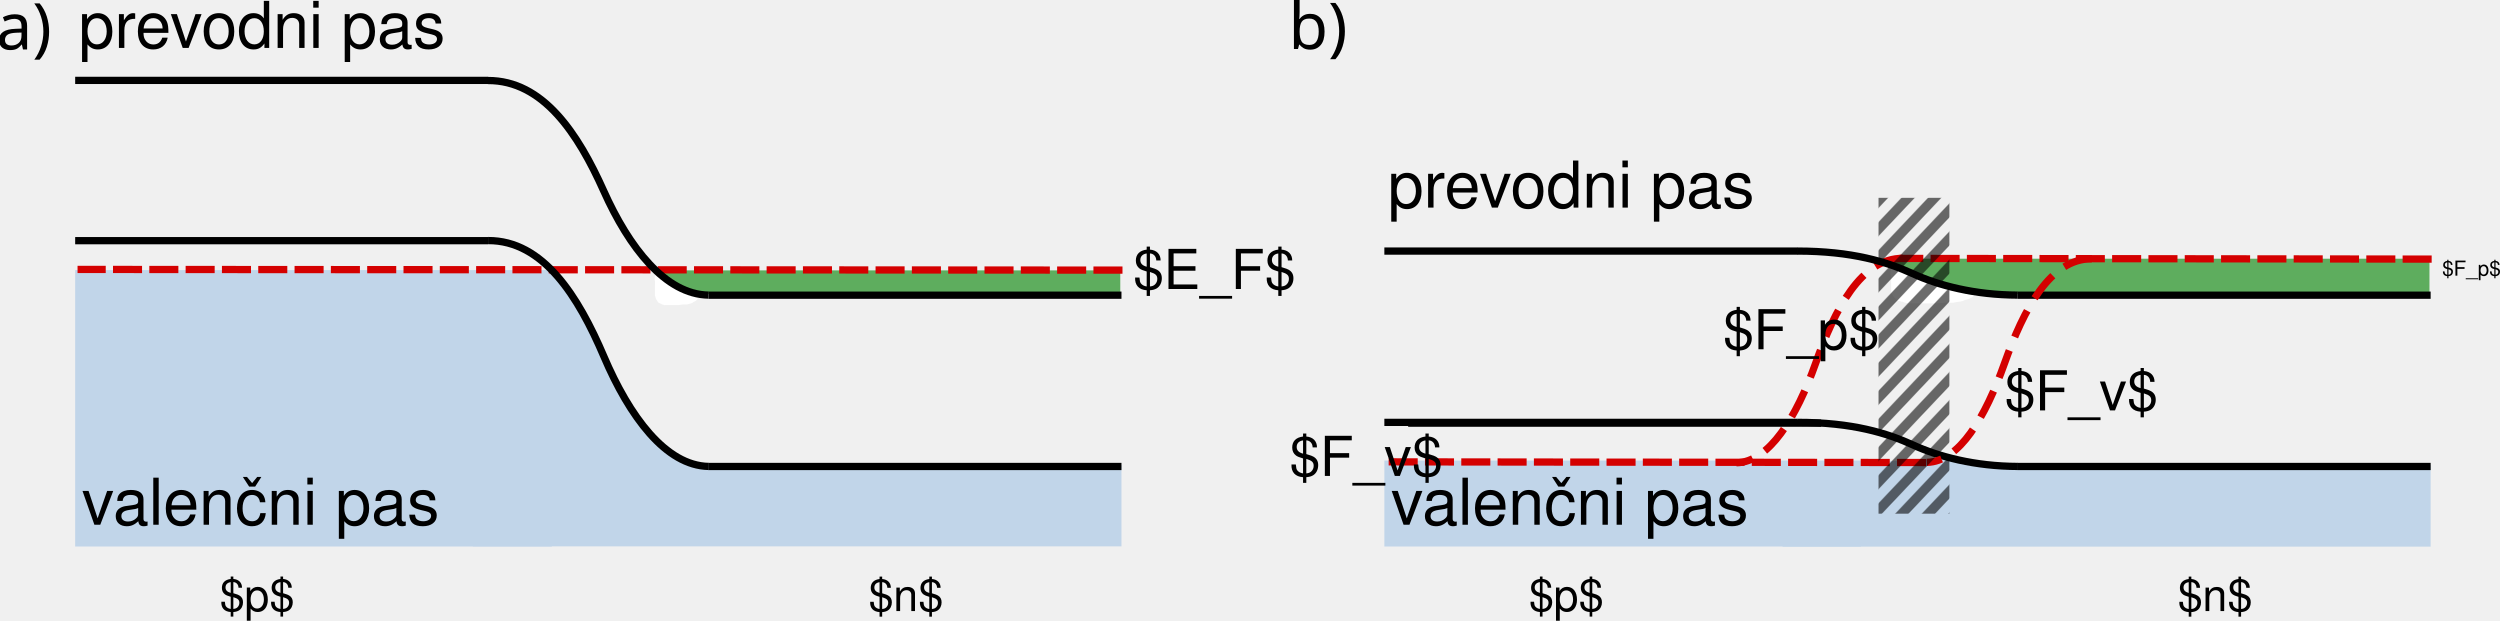
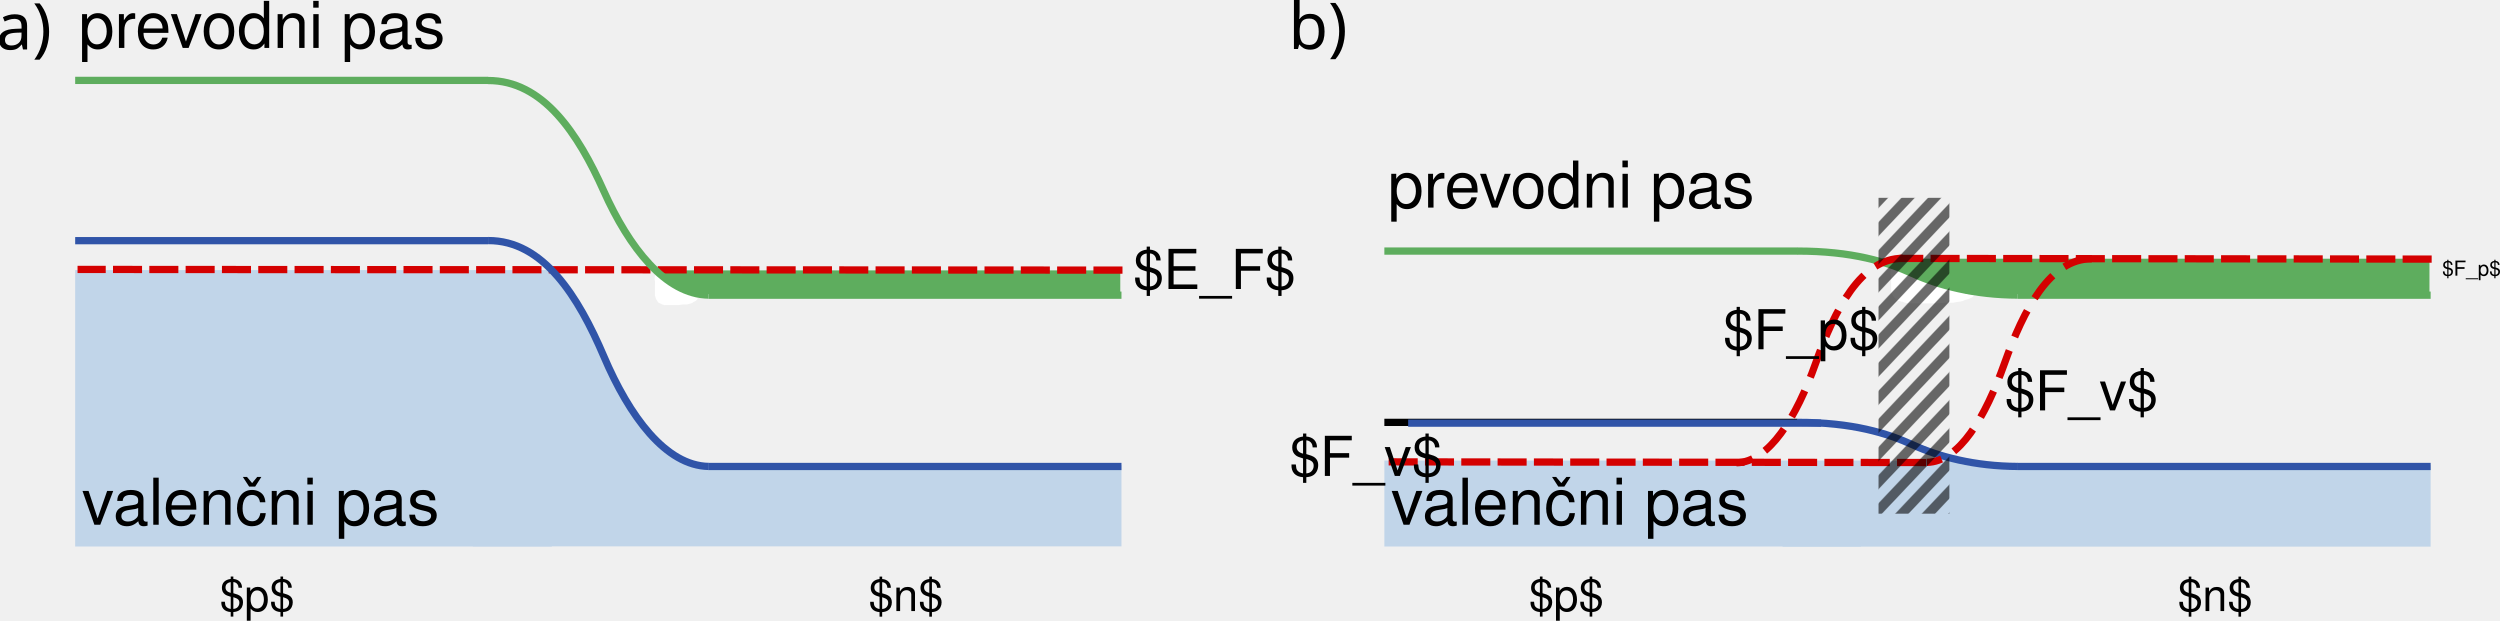
<svg xmlns="http://www.w3.org/2000/svg" xmlns:xlink="http://www.w3.org/1999/xlink" width="256.284mm" height="63.635mm" viewBox="0 0 908.092 225.478" id="svg6687" version="1.1">
  <defs id="defs6689">
    <pattern xlink:href="#Strips1_1" id="pattern6344" patternTransform="matrix(-2.549397,-2.411044,-7.897261,8.350429,568.1848,408.0668)" />
    <pattern id="Strips1_1" patternTransform="translate(0,0) scale(10,10)" height="1" width="2" patternUnits="userSpaceOnUse">
      <rect id="rect5615" height="2" width="1" y="-0.5" x="0" style="fill:black;stroke:none" />
    </pattern>
  </defs>
  <g id="layer1" transform="translate(106.4414,-354.9897)">
-     <g id="g312">
-       <g id="g279">
-         <path style="fill:none;fill-rule:evenodd;stroke:#000000;stroke-width:2.638;stroke-linecap:butt;stroke-linejoin:miter;stroke-miterlimit:4;stroke-dasharray:none;stroke-opacity:1" d="m 685.97,89.142 h -150" id="path3450-5-59-1-3-1-1" transform="translate(-615.1048,353.269)" />
-         <rect style="opacity:1;fill:#c1d5e9;fill-opacity:1;fill-rule:nonzero;stroke:none;stroke-width:2;stroke-linecap:butt;stroke-linejoin:bevel;stroke-miterlimit:4;stroke-dasharray:none;stroke-dashoffset:0;stroke-opacity:1" id="rect5024-8-9-7-7-8" width="173.118" height="100.407" x="-79.135" y="453.096" />
-         <path style="fill:none;fill-rule:evenodd;stroke:#000000;stroke-width:2.638;stroke-linecap:butt;stroke-linejoin:miter;stroke-miterlimit:4;stroke-dasharray:none;stroke-opacity:1" d="m 685.97,30.921 h -150" id="path3450-5-59-1-4-4-6-7" transform="translate(-615.1048,353.269)" />
-         <rect style="opacity:1;fill:#c1d5e9;fill-opacity:1;fill-rule:nonzero;stroke:none;stroke-width:2;stroke-linecap:butt;stroke-linejoin:bevel;stroke-miterlimit:4;stroke-dasharray:none;stroke-dashoffset:0;stroke-opacity:1" id="rect5024-8-9-7-2" width="235.622" height="29.516" x="65.296" y="523.928" />
-         <rect style="opacity:1;fill:#5ead5e;fill-opacity:1;fill-rule:nonzero;stroke:none;stroke-width:2;stroke-linecap:butt;stroke-linejoin:bevel;stroke-miterlimit:4;stroke-dasharray:none;stroke-dashoffset:0;stroke-opacity:1" id="rect5024-8-4-3-9-7-5-2-7" width="166.984" height="8.609" x="133.501" y="453.201" />
-         <path style="fill:none;fill-rule:evenodd;stroke:#000000;stroke-width:2.638;stroke-linecap:butt;stroke-linejoin:miter;stroke-miterlimit:4;stroke-dasharray:none;stroke-opacity:1" d="m 916.022,108.943 h -150" id="path3450-5-59-1-4-4-3" transform="translate(-615.1048,353.269)" />
-         <path style="fill:#ff0000;fill-rule:evenodd;stroke:#d40000;stroke-width:2.638;stroke-linecap:butt;stroke-linejoin:miter;stroke-miterlimit:4;stroke-dasharray:10.552, 2.638;stroke-dashoffset:0;stroke-opacity:1" d="m 916.391,99.837 -379.56,-0.25" id="path3450-5-59-1-3-4-4-6-5-1" transform="translate(-615.1048,353.269)" />
-         <path style="fill:#ffffff;fill-rule:evenodd;stroke:none;stroke-width:1px;stroke-linecap:butt;stroke-linejoin:miter;stroke-opacity:1" d="m 131.895,453.822 c 0.221,0.11 0.669,0.348 0.856,0.535 0.056,0.056 0.056,0.153 0.107,0.214 0.194,0.233 0.406,0.453 0.642,0.642 0.1,0.08 0.223,0.13 0.321,0.214 0.153,0.131 0.285,0.285 0.428,0.428 0.071,0.071 0.128,0.162 0.214,0.214 0.097,0.058 0.231,0.039 0.321,0.107 0.202,0.151 0.344,0.371 0.535,0.535 0.061,0.052 0.148,0.063 0.214,0.107 0.11,0.073 0.373,0.317 0.428,0.428 0.016,0.032 -0.025,0.082 0,0.107 0.025,0.025 0.082,-0.025 0.107,0 0.025,0.025 -0.016,0.075 0,0.107 0.086,0.171 0.342,0.257 0.428,0.428 0.016,0.032 -0.025,0.082 0,0.107 0.051,0.051 0.15,-0.032 0.214,0 0.045,0.023 0.062,0.085 0.107,0.107 0.065,0.032 0.272,-0.05 0.321,0 0.025,0.025 -0.025,0.082 0,0.107 0.05,0.05 0.256,-0.032 0.321,0 0.045,0.023 0.062,0.085 0.107,0.107 0.064,0.032 0.15,-0.032 0.214,0 0.045,0.023 0.062,0.085 0.107,0.107 0.064,0.032 0.164,-0.051 0.214,0 0.025,0.025 -0.032,0.091 0,0.107 0.064,0.032 0.15,-0.032 0.214,0 0.032,0.016 -0.025,0.082 0,0.107 0.025,0.025 0.077,-0.02 0.107,0 0.084,0.056 0.128,0.162 0.214,0.214 0.097,0.058 0.217,0.063 0.321,0.107 0.147,0.063 0.29,0.135 0.428,0.214 0.573,0.328 0.812,0.57 1.498,0.856 0.505,0.126 0.297,0.041 0.642,0.214 0.143,0.071 0.295,0.126 0.428,0.214 0.126,0.084 0.186,0.253 0.321,0.321 0.032,0.016 0.082,-0.025 0.107,0 0.025,0.025 -0.025,0.082 0,0.107 0.025,0.025 0.075,-0.016 0.107,0 0.045,0.023 0.062,0.085 0.107,0.107 0.032,0.016 0.079,-0.021 0.107,0 0.121,0.091 0.203,0.227 0.321,0.321 0.062,0.05 0.146,0.066 0.214,0.107 0.11,0.066 0.201,0.168 0.321,0.214 0.348,0.134 0.737,0.155 1.07,0.321 0.249,0.125 0.408,0.384 0.642,0.535 2.058,1.323 0.164,0.029 1.177,0.535 0.045,0.023 0.065,0.079 0.107,0.107 0.066,0.044 0.138,0.082 0.214,0.107 0.141,0.047 0.214,-0.098 0.214,0.107 0,0.036 0.011,0.073 0,0.107 -0.025,0.076 -0.071,0.143 -0.107,0.214 -0.191,0.383 0.002,0.084 -0.428,0.428 -0.079,0.063 -0.133,0.154 -0.214,0.214 -0.191,0.144 -0.428,0.214 -0.642,0.321 -0.071,0.036 -0.143,0.071 -0.214,0.107 -0.143,0.107 -0.273,0.233 -0.428,0.321 -0.098,0.056 -0.216,0.065 -0.321,0.107 -0.721,0.288 0.714,-0.135 -0.856,0.214 -0.22,0.049 -0.418,0.189 -0.642,0.214 -0.496,0.055 -1.001,-0.043 -1.498,0 -0.538,0.047 -1.068,0.167 -1.605,0.214 -0.284,0.025 -0.571,0 -0.856,0 -0.749,0 -1.498,0 -2.248,0 -0.535,0 -1.07,0 -1.605,0 -0.098,0 -0.455,0.04 -0.535,0 -0.045,-0.023 -0.059,-0.091 -0.107,-0.107 -0.102,-0.034 -0.225,0.048 -0.321,0 -0.045,-0.023 -0.059,-0.091 -0.107,-0.107 -0.068,-0.023 -0.146,0.023 -0.214,0 -0.048,-0.016 -0.065,-0.079 -0.107,-0.107 -0.066,-0.044 -0.143,-0.071 -0.214,-0.107 -0.054,-0.236 -0.22,-0.057 -0.321,-0.107 -0.115,-0.058 -0.206,-0.157 -0.321,-0.214 -0.032,-0.016 -0.075,0.016 -0.107,0 -0.045,-0.023 -0.062,-0.085 -0.107,-0.107 -0.032,-0.016 -0.075,0.016 -0.107,0 -0.445,-0.223 0.114,0.007 -0.107,-0.214 -0.025,-0.025 -0.082,0.025 -0.107,0 -0.025,-0.025 0.016,-0.075 0,-0.107 -0.045,-0.09 -0.158,-0.13 -0.214,-0.214 -0.088,-0.133 -0.126,-0.295 -0.214,-0.428 -0.028,-0.042 -0.071,-0.071 -0.107,-0.107 -0.036,-0.107 -0.057,-0.22 -0.107,-0.321 -0.023,-0.045 -0.085,-0.062 -0.107,-0.107 -0.016,-0.032 0.009,-0.072 0,-0.107 -0.027,-0.109 -0.057,-0.22 -0.107,-0.321 -0.023,-0.045 -0.091,-0.059 -0.107,-0.107 -0.034,-0.102 0.048,-0.225 0,-0.321 -0.023,-0.045 -0.095,-0.058 -0.107,-0.107 -0.035,-0.138 0,-0.285 0,-0.428 0,-0.428 0,-0.856 0,-1.284 0,-0.785 0,-1.57 0,-2.355 0,-0.244 0.04,-1.27 0,-1.391 -0.025,-0.076 -0.082,-0.138 -0.107,-0.214 -0.031,-0.094 -0.018,-1.214 0,-1.284 0.019,-0.077 0.082,-0.138 0.107,-0.214 0.011,-0.034 -0.016,-0.075 0,-0.107 0.023,-0.045 0.091,-0.059 0.107,-0.107 0.007,-0.022 -0.036,-0.392 0,-0.428 0.143,-0.143 0.107,0.178 0.107,-0.107" id="path4526" />
-         <path style="fill:none;fill-opacity:1;fill-rule:evenodd;stroke:#000000;stroke-width:2.64;stroke-linecap:butt;stroke-linejoin:miter;stroke-miterlimit:4;stroke-dasharray:none;stroke-opacity:1" d="m 70.757,384.236 c 20.1,-0.078 32.802,19.374 42.06,40.04 9.257,20.666 22.439,37.654 38.108,37.91" id="path4813" />
-         <path style="fill:#c1d5e9;fill-opacity:1;fill-rule:evenodd;stroke:none;stroke-width:1px;stroke-linecap:butt;stroke-linejoin:miter;stroke-opacity:1" d="m 93.9,453.822 c 5.243,3.932 6.481,10.446 10.585,15.003 6.977,9.135 9.164,20.912 15.937,30.22 4.378,6.824 8.331,14.575 16.067,18.151 4.597,5.391 12.156,5.111 17.131,9.182 -0.94,6.845 -12.967,2.812 -18.538,4.149 -9.547,1.087 -19.148,3.002 -28.749,1.324 -6.349,-0.499 -14.321,1.542 -18.637,-4.576 -4.105,-7.565 -0.34,-16.766 0.04,-24.863 1.573,-12.088 0.141,-24.291 1.219,-36.399 2.88,-3.522 2.091,-8.682 4.945,-12.191 z" id="path4528" />
-         <path style="fill:none;fill-opacity:1;fill-rule:evenodd;stroke:#000000;stroke-width:2.64;stroke-linecap:butt;stroke-linejoin:miter;stroke-miterlimit:4;stroke-dasharray:none;stroke-opacity:1" d="m 70.841,442.373 c 20.1,-0.082 32.802,20.36 42.06,42.077 9.257,21.718 22.439,39.701 38.108,39.97" id="path4813-4" />
-         <path style="fill:none;fill-rule:evenodd;stroke:#000000;stroke-width:2.638;stroke-linecap:butt;stroke-linejoin:miter;stroke-miterlimit:4;stroke-dasharray:none;stroke-opacity:1" d="m 916.022,171.164 h -150" id="path3450-5-59-1-3-0" transform="translate(-615.1048,353.269)" />
-       </g>
-       <g id="g265">
-         <rect style="opacity:1;fill:#c1d5e9;fill-opacity:1;fill-rule:nonzero;stroke:none;stroke-width:2;stroke-linecap:butt;stroke-linejoin:bevel;stroke-miterlimit:4;stroke-dasharray:none;stroke-dashoffset:0;stroke-opacity:1" id="rect5024-8-9-7-7-8-5" width="173.118" height="31.22" x="396.407" y="522.284" />
-         <path style="fill:none;fill-rule:evenodd;stroke:#000000;stroke-width:2.638;stroke-linecap:butt;stroke-linejoin:miter;stroke-miterlimit:4;stroke-dasharray:none;stroke-opacity:1" d="m 1161.512,92.921 h -150" id="path3450-5-59-1-4-4-6-7-4" transform="translate(-615.1048,353.269)" />
-         <rect style="opacity:1;fill:#c1d5e9;fill-opacity:1;fill-rule:nonzero;stroke:none;stroke-width:2;stroke-linecap:butt;stroke-linejoin:bevel;stroke-miterlimit:4;stroke-dasharray:none;stroke-dashoffset:0;stroke-opacity:1" id="rect5024-8-9-7-2-9" width="235.407" height="29.614" x="541.053" y="523.928" />
-         <rect style="opacity:1;fill:#5ead5e;fill-opacity:1;fill-rule:nonzero;stroke:none;stroke-width:2;stroke-linecap:butt;stroke-linejoin:bevel;stroke-miterlimit:4;stroke-dasharray:none;stroke-dashoffset:0;stroke-opacity:1" id="rect5024-8-4-3-9-7-5-2-7-2" width="195.137" height="12.847" x="580.891" y="448.963" />
-         <path style="fill:#ffffff;fill-rule:evenodd;stroke:none;stroke-width:1px;stroke-linecap:butt;stroke-linejoin:miter;stroke-opacity:1" d="m 581.312,451.4 c 0.426,0.127 1.29,0.4 1.651,0.616 0.108,0.065 0.108,0.176 0.207,0.246 0.374,0.268 0.782,0.522 1.238,0.739 0.194,0.093 0.431,0.15 0.619,0.246 0.295,0.151 0.55,0.329 0.826,0.493 0.137,0.082 0.246,0.187 0.413,0.246 0.187,0.067 0.445,0.045 0.619,0.123 0.389,0.174 0.663,0.427 1.032,0.616 0.118,0.06 0.285,0.072 0.413,0.123 0.212,0.085 0.719,0.365 0.826,0.493 0.031,0.037 -0.048,0.094 0,0.123 0.048,0.029 0.158,-0.029 0.207,0 0.048,0.029 -0.03,0.086 0,0.123 0.166,0.197 0.66,0.296 0.826,0.493 0.031,0.037 -0.048,0.094 0,0.123 0.098,0.058 0.29,-0.037 0.413,0 0.087,0.026 0.12,0.097 0.206,0.123 0.125,0.037 0.524,-0.057 0.619,0 0.048,0.029 -0.048,0.094 0,0.123 0.095,0.057 0.495,-0.037 0.619,0 0.087,0.026 0.12,0.097 0.206,0.123 0.123,0.037 0.29,-0.037 0.413,0 0.087,0.026 0.12,0.097 0.206,0.123 0.123,0.037 0.316,-0.058 0.413,0 0.048,0.029 -0.062,0.105 0,0.123 0.123,0.037 0.29,-0.037 0.413,0 0.062,0.018 -0.048,0.094 0,0.123 0.048,0.029 0.148,-0.023 0.207,0 0.162,0.065 0.246,0.187 0.413,0.246 0.187,0.067 0.419,0.072 0.619,0.123 0.283,0.072 0.558,0.155 0.826,0.246 1.106,0.377 1.565,0.656 2.89,0.986 0.975,0.145 0.572,0.048 1.238,0.246 0.275,0.082 0.57,0.145 0.826,0.246 0.243,0.097 0.358,0.292 0.619,0.37 0.062,0.018 0.158,-0.029 0.207,0 0.048,0.029 -0.048,0.094 0,0.123 0.048,0.029 0.145,-0.018 0.206,0 0.087,0.026 0.12,0.097 0.206,0.123 0.062,0.018 0.15,-0.025 0.206,0 0.234,0.105 0.391,0.261 0.619,0.37 0.119,0.057 0.281,0.076 0.413,0.123 0.213,0.076 0.388,0.193 0.619,0.246 0.67,0.154 1.421,0.178 2.064,0.37 0.481,0.143 0.786,0.443 1.238,0.616 3.97,1.524 0.317,0.033 2.271,0.616 0.087,0.026 0.125,0.091 0.206,0.123 0.127,0.051 0.267,0.094 0.413,0.123 0.273,0.054 0.413,-0.113 0.413,0.123 0,0.041 0.022,0.084 0,0.123 -0.048,0.087 -0.137,0.164 -0.206,0.246 -0.369,0.44 0,0.096 -0.826,0.493 -0.152,0.072 -0.257,0.177 -0.413,0.246 -0.369,0.165 -0.826,0.246 -1.238,0.37 -0.137,0.041 -0.275,0.082 -0.413,0.123 -0.275,0.123 -0.527,0.268 -0.826,0.37 -0.189,0.065 -0.417,0.075 -0.619,0.123 -1.389,0.332 1.378,-0.155 -1.651,0.246 -0.425,0.056 -0.806,0.218 -1.238,0.246 -0.957,0.064 -1.93,-0.05 -2.889,0 -1.037,0.054 -2.059,0.193 -3.096,0.246 -0.548,0.028 -1.101,0 -1.651,0 -1.445,0 -2.889,0 -4.334,0 -1.032,0 -2.064,0 -3.096,0 -0.189,0 -0.878,0.046 -1.032,0 -0.087,-0.026 -0.114,-0.105 -0.206,-0.123 -0.196,-0.039 -0.434,0.055 -0.619,0 -0.087,-0.026 -0.114,-0.105 -0.206,-0.123 -0.131,-0.026 -0.282,0.026 -0.413,0 -0.092,-0.018 -0.125,-0.091 -0.207,-0.123 -0.127,-0.051 -0.275,-0.082 -0.413,-0.123 -0.104,-0.271 -0.425,-0.065 -0.619,-0.123 -0.222,-0.066 -0.397,-0.18 -0.619,-0.246 -0.062,-0.018 -0.145,0.018 -0.206,0 -0.087,-0.026 -0.12,-0.097 -0.206,-0.123 -0.062,-0.018 -0.145,0.018 -0.207,0 -0.859,-0.256 0.221,0.008 -0.206,-0.246 -0.048,-0.029 -0.158,0.029 -0.206,0 -0.048,-0.029 0.031,-0.086 0,-0.123 -0.087,-0.104 -0.305,-0.15 -0.413,-0.246 -0.172,-0.153 -0.242,-0.34 -0.413,-0.493 -0.054,-0.048 -0.137,-0.082 -0.207,-0.123 -0.07,-0.123 -0.11,-0.253 -0.206,-0.37 -0.045,-0.052 -0.162,-0.071 -0.206,-0.123 -0.031,-0.037 0.02,-0.083 0,-0.123 -0.052,-0.126 -0.11,-0.253 -0.206,-0.37 -0.044,-0.052 -0.175,-0.068 -0.206,-0.123 -0.065,-0.117 0.092,-0.259 0,-0.37 -0.045,-0.052 -0.183,-0.067 -0.206,-0.123 -0.067,-0.159 0,-0.329 0,-0.493 0,-0.493 0,-0.986 0,-1.479 0,-0.904 0,-1.807 0,-2.711 0,-0.28 0.077,-1.463 0,-1.602 -0.048,-0.087 -0.158,-0.159 -0.206,-0.246 -0.06,-0.108 -0.033,-1.398 0,-1.479 0.037,-0.089 0.158,-0.159 0.206,-0.246 0.021,-0.039 -0.03,-0.086 0,-0.123 0.045,-0.052 0.175,-0.068 0.206,-0.123 0.02,-0.025 -0.07,-0.452 0,-0.493 0.275,-0.164 0.206,0.205 0.206,-0.123" id="path4526-4" />
-         <path style="fill:none;fill-rule:evenodd;stroke:#000000;stroke-width:2.638;stroke-linecap:butt;stroke-linejoin:miter;stroke-miterlimit:4;stroke-dasharray:none;stroke-opacity:1" d="m 1391.565,108.943 h -150" id="path3450-5-59-1-4-4-3-5" transform="translate(-615.1048,353.269)" />
-         <path style="fill:#ff0000;fill-rule:evenodd;stroke:#d40000;stroke-width:2.638;stroke-linecap:butt;stroke-linejoin:miter;stroke-miterlimit:4;stroke-dasharray:10.552, 2.638;stroke-dashoffset:0;stroke-opacity:1" d="m 1391.934,95.837 -193.333,-0.25" id="path3450-5-59-1-3-4-4-6-5-1-7" transform="translate(-615.1048,353.269)" />
-         <path style="fill:#c1d5e9;fill-opacity:1;fill-rule:evenodd;stroke:none;stroke-width:1px;stroke-linecap:butt;stroke-linejoin:miter;stroke-opacity:1" d="m 603.885,521.635 c 6.214,2.476 4.441,5.041 11.441,5.693 4.405,1.375 10.493,2.582 13.725,4.262 -4.566,1.047 -9.999,0.258 -14.906,0.567 -11.778,0.111 -23.545,0.717 -35.328,0.285 -5.264,-0.22 -10.823,0.378 -15.837,-1.025 -3.651,-2.365 2.013,-5.74 1.421,-8.671 19.183,0.106 28.872,-1.12 39.484,-1.111 z" id="path4528-9" />
-         <path style="fill:none;fill-opacity:1;fill-rule:evenodd;stroke:#000000;stroke-width:2.64;stroke-linecap:butt;stroke-linejoin:miter;stroke-miterlimit:4;stroke-dasharray:none;stroke-opacity:1" d="m 546.383,508.402 c 20.1,-0.016 32.802,3.975 42.06,8.215 9.257,4.24 22.439,7.751 38.108,7.803" id="path4813-4-4" />
-         <path style="fill:none;fill-rule:evenodd;stroke:#000000;stroke-width:2.638;stroke-linecap:butt;stroke-linejoin:miter;stroke-miterlimit:4;stroke-dasharray:none;stroke-opacity:1" d="m 1161.512,155.142 h -150" id="path3450-5-59-1-3-1-1-1" transform="translate(-615.1048,353.269)" />
-         <path style="fill:none;fill-rule:evenodd;stroke:#000000;stroke-width:2.638;stroke-linecap:butt;stroke-linejoin:miter;stroke-miterlimit:4;stroke-dasharray:none;stroke-opacity:1" d="m 1391.565,171.164 h -150" id="path3450-5-59-1-3-0-5" transform="translate(-615.1048,353.269)" />
-         <path style="fill:#ff0000;fill-rule:evenodd;stroke:#d40000;stroke-width:2.638;stroke-linecap:butt;stroke-linejoin:miter;stroke-miterlimit:4;stroke-dasharray:10.552, 2.638;stroke-dashoffset:0;stroke-opacity:1" d="m 1208.286,169.732 -196.758,-0.25" id="path3450-5-59-1-3-4-4-6-5-1-7-3" transform="translate(-615.1048,353.269)" />
-         <path style="fill:none;fill-rule:evenodd;stroke:#000000;stroke-width:2.638;stroke-linecap:butt;stroke-linejoin:miter;stroke-miterlimit:4;stroke-dasharray:none;stroke-opacity:1" d="m 1170.158,155.424 h -150" id="path3450-5-59-1-3-0-5-2" transform="translate(-615.1048,353.269)" />
-         <path style="fill:none;fill-opacity:1;fill-rule:evenodd;stroke:#d40000;stroke-width:2.64;stroke-linecap:butt;stroke-linejoin:miter;stroke-miterlimit:4;stroke-dasharray:10.56, 5.28;stroke-dashoffset:0;stroke-opacity:1" d="m 584.783,448.819 c -15.162,-0.074 -24.745,18.459 -31.728,38.148 -6.983,19.69 -16.927,35.875 -28.747,36.119" id="path4813-9-0" />
-         <path style="fill:none;fill-opacity:1;fill-rule:evenodd;stroke:#d40000;stroke-width:2.64;stroke-linecap:butt;stroke-linejoin:miter;stroke-miterlimit:4;stroke-dasharray:10.56, 5.28;stroke-dashoffset:0;stroke-opacity:1" d="m 653.392,448.988 c -15.162,-0.074 -24.745,18.382 -31.728,37.99 -6.983,19.608 -16.392,35.726 -28.212,35.969" id="path4813-9-0-1" />
-         <path style="fill:none;fill-opacity:1;fill-rule:evenodd;stroke:#000000;stroke-width:2.64;stroke-linecap:butt;stroke-linejoin:miter;stroke-miterlimit:4;stroke-dasharray:none;stroke-opacity:1" d="m 546.3,446.187 c 20.1,-0.016 32.802,3.977 42.06,8.218 9.257,4.242 22.439,7.729 38.108,7.781" id="path4813-9" />
-         <rect style="opacity:0.575;fill:url(#pattern6344);fill-opacity:1;fill-rule:nonzero;stroke:none;stroke-width:2.638;stroke-linecap:butt;stroke-linejoin:miter;stroke-miterlimit:4;stroke-dasharray:none;stroke-dashoffset:0;stroke-opacity:1" id="rect4894" width="25.731" height="114.73" x="575.911" y="426.85" />
-       </g>
-     </g>
+     <path style="fill:none;fill-rule:evenodd;stroke:#3054a8;stroke-width:2.638;stroke-linecap:butt;stroke-linejoin:miter;stroke-miterlimit:4;stroke-dasharray:none;stroke-opacity:1" d="m 685.97,89.142 h -150" id="path3450-5-59-1-3-1-1" transform="translate(-615.1048,353.269)" />
+     <rect style="opacity:1;fill:#c1d5e9;fill-opacity:1;fill-rule:nonzero;stroke:none;stroke-width:2;stroke-linecap:butt;stroke-linejoin:bevel;stroke-miterlimit:4;stroke-dasharray:none;stroke-dashoffset:0;stroke-opacity:1" id="rect5024-8-9-7-7-8" width="173.118" height="100.407" x="-79.135" y="453.096" />
+     <path style="fill:none;fill-rule:evenodd;stroke:#5ead5e;stroke-width:2.638;stroke-linecap:butt;stroke-linejoin:miter;stroke-miterlimit:4;stroke-dasharray:none;stroke-opacity:1" d="m 685.97,30.921 h -150" id="path3450-5-59-1-4-4-6-7" transform="translate(-615.1048,353.269)" />
+     <rect style="opacity:1;fill:#c1d5e9;fill-opacity:1;fill-rule:nonzero;stroke:none;stroke-width:2;stroke-linecap:butt;stroke-linejoin:bevel;stroke-miterlimit:4;stroke-dasharray:none;stroke-dashoffset:0;stroke-opacity:1" id="rect5024-8-9-7-2" width="235.622" height="29.516" x="65.296" y="523.928" />
+     <rect style="opacity:1;fill:#5ead5e;fill-opacity:1;fill-rule:nonzero;stroke:none;stroke-width:2;stroke-linecap:butt;stroke-linejoin:bevel;stroke-miterlimit:4;stroke-dasharray:none;stroke-dashoffset:0;stroke-opacity:1" id="rect5024-8-4-3-9-7-5-2-7" width="166.984" height="8.609" x="133.501" y="453.201" />
+     <path style="fill:none;fill-rule:evenodd;stroke:#5ead5e;stroke-width:2.638;stroke-linecap:butt;stroke-linejoin:miter;stroke-miterlimit:4;stroke-dasharray:none;stroke-opacity:1" d="m 916.022,108.943 h -150" id="path3450-5-59-1-4-4-3" transform="translate(-615.1048,353.269)" />
+     <path style="fill:#ff0000;fill-rule:evenodd;stroke:#d40000;stroke-width:2.638;stroke-linecap:butt;stroke-linejoin:miter;stroke-miterlimit:4;stroke-dasharray:10.552, 2.638;stroke-dashoffset:0;stroke-opacity:1" d="m 916.391,99.837 -379.56,-0.25" id="path3450-5-59-1-3-4-4-6-5-1" transform="translate(-615.1048,353.269)" />
+     <path style="fill:#ffffff;fill-rule:evenodd;stroke:none;stroke-width:1px;stroke-linecap:butt;stroke-linejoin:miter;stroke-opacity:1" d="m 131.895,453.822 c 0.221,0.11 0.669,0.348 0.856,0.535 0.056,0.056 0.056,0.153 0.107,0.214 0.194,0.233 0.406,0.453 0.642,0.642 0.1,0.08 0.223,0.13 0.321,0.214 0.153,0.131 0.285,0.285 0.428,0.428 0.071,0.071 0.128,0.162 0.214,0.214 0.097,0.058 0.231,0.039 0.321,0.107 0.202,0.151 0.344,0.371 0.535,0.535 0.061,0.052 0.148,0.063 0.214,0.107 0.11,0.073 0.373,0.317 0.428,0.428 0.016,0.032 -0.025,0.082 0,0.107 0.025,0.025 0.082,-0.025 0.107,0 0.025,0.025 -0.016,0.075 0,0.107 0.086,0.171 0.342,0.257 0.428,0.428 0.016,0.032 -0.025,0.082 0,0.107 0.051,0.051 0.15,-0.032 0.214,0 0.045,0.023 0.062,0.085 0.107,0.107 0.065,0.032 0.272,-0.05 0.321,0 0.025,0.025 -0.025,0.082 0,0.107 0.05,0.05 0.256,-0.032 0.321,0 0.045,0.023 0.062,0.085 0.107,0.107 0.064,0.032 0.15,-0.032 0.214,0 0.045,0.023 0.062,0.085 0.107,0.107 0.064,0.032 0.164,-0.051 0.214,0 0.025,0.025 -0.032,0.091 0,0.107 0.064,0.032 0.15,-0.032 0.214,0 0.032,0.016 -0.025,0.082 0,0.107 0.025,0.025 0.077,-0.02 0.107,0 0.084,0.056 0.128,0.162 0.214,0.214 0.097,0.058 0.217,0.063 0.321,0.107 0.147,0.063 0.29,0.135 0.428,0.214 0.573,0.328 0.812,0.57 1.498,0.856 0.505,0.126 0.297,0.041 0.642,0.214 0.143,0.071 0.295,0.126 0.428,0.214 0.126,0.084 0.186,0.253 0.321,0.321 0.032,0.016 0.082,-0.025 0.107,0 0.025,0.025 -0.025,0.082 0,0.107 0.025,0.025 0.075,-0.016 0.107,0 0.045,0.023 0.062,0.085 0.107,0.107 0.032,0.016 0.079,-0.021 0.107,0 0.121,0.091 0.203,0.227 0.321,0.321 0.062,0.05 0.146,0.066 0.214,0.107 0.11,0.066 0.201,0.168 0.321,0.214 0.348,0.134 0.737,0.155 1.07,0.321 0.249,0.125 0.408,0.384 0.642,0.535 2.058,1.323 0.164,0.029 1.177,0.535 0.045,0.023 0.065,0.079 0.107,0.107 0.066,0.044 0.138,0.082 0.214,0.107 0.141,0.047 0.214,-0.098 0.214,0.107 0,0.036 0.011,0.073 0,0.107 -0.025,0.076 -0.071,0.143 -0.107,0.214 -0.191,0.383 0.002,0.084 -0.428,0.428 -0.079,0.063 -0.133,0.154 -0.214,0.214 -0.191,0.144 -0.428,0.214 -0.642,0.321 -0.071,0.036 -0.143,0.071 -0.214,0.107 -0.143,0.107 -0.273,0.233 -0.428,0.321 -0.098,0.056 -0.216,0.065 -0.321,0.107 -0.721,0.288 0.714,-0.135 -0.856,0.214 -0.22,0.049 -0.418,0.189 -0.642,0.214 -0.496,0.055 -1.001,-0.043 -1.498,0 -0.538,0.047 -1.068,0.167 -1.605,0.214 -0.284,0.025 -0.571,0 -0.856,0 -0.749,0 -1.498,0 -2.248,0 -0.535,0 -1.07,0 -1.605,0 -0.098,0 -0.455,0.04 -0.535,0 -0.045,-0.023 -0.059,-0.091 -0.107,-0.107 -0.102,-0.034 -0.225,0.048 -0.321,0 -0.045,-0.023 -0.059,-0.091 -0.107,-0.107 -0.068,-0.023 -0.146,0.023 -0.214,0 -0.048,-0.016 -0.065,-0.079 -0.107,-0.107 -0.066,-0.044 -0.143,-0.071 -0.214,-0.107 -0.054,-0.236 -0.22,-0.057 -0.321,-0.107 -0.115,-0.058 -0.206,-0.157 -0.321,-0.214 -0.032,-0.016 -0.075,0.016 -0.107,0 -0.045,-0.023 -0.062,-0.085 -0.107,-0.107 -0.032,-0.016 -0.075,0.016 -0.107,0 -0.445,-0.223 0.114,0.007 -0.107,-0.214 -0.025,-0.025 -0.082,0.025 -0.107,0 -0.025,-0.025 0.016,-0.075 0,-0.107 -0.045,-0.09 -0.158,-0.13 -0.214,-0.214 -0.088,-0.133 -0.126,-0.295 -0.214,-0.428 -0.028,-0.042 -0.071,-0.071 -0.107,-0.107 -0.036,-0.107 -0.057,-0.22 -0.107,-0.321 -0.023,-0.045 -0.085,-0.062 -0.107,-0.107 -0.016,-0.032 0.009,-0.072 0,-0.107 -0.027,-0.109 -0.057,-0.22 -0.107,-0.321 -0.023,-0.045 -0.091,-0.059 -0.107,-0.107 -0.034,-0.102 0.048,-0.225 0,-0.321 -0.023,-0.045 -0.095,-0.058 -0.107,-0.107 -0.035,-0.138 0,-0.285 0,-0.428 0,-0.428 0,-0.856 0,-1.284 0,-0.785 0,-1.57 0,-2.355 0,-0.244 0.04,-1.27 0,-1.391 -0.025,-0.076 -0.082,-0.138 -0.107,-0.214 -0.031,-0.094 -0.018,-1.214 0,-1.284 0.019,-0.077 0.082,-0.138 0.107,-0.214 0.011,-0.034 -0.016,-0.075 0,-0.107 0.023,-0.045 0.091,-0.059 0.107,-0.107 0.007,-0.022 -0.036,-0.392 0,-0.428 0.143,-0.143 0.107,0.178 0.107,-0.107" id="path4526" />
+     <path style="fill:none;fill-opacity:1;fill-rule:evenodd;stroke:#5ead5e;stroke-width:2.64;stroke-linecap:butt;stroke-linejoin:miter;stroke-miterlimit:4;stroke-dasharray:none;stroke-opacity:1" d="m 70.757,384.236 c 20.1,-0.078 32.802,19.374 42.06,40.04 9.257,20.666 22.439,37.654 38.108,37.91" id="path4813" />
+     <path style="fill:#c1d5e9;fill-opacity:1;fill-rule:evenodd;stroke:none;stroke-width:1px;stroke-linecap:butt;stroke-linejoin:miter;stroke-opacity:1" d="m 93.9,453.822 c 5.243,3.932 6.481,10.446 10.585,15.003 6.977,9.135 9.164,20.912 15.937,30.22 4.378,6.824 8.331,14.575 16.067,18.151 4.597,5.391 12.156,5.111 17.131,9.182 -0.94,6.845 -12.967,2.812 -18.538,4.149 -9.547,1.087 -19.148,3.002 -28.749,1.324 -6.349,-0.499 -14.321,1.542 -18.637,-4.576 -4.105,-7.565 -0.34,-16.766 0.04,-24.863 1.573,-12.088 0.141,-24.291 1.219,-36.399 2.88,-3.522 2.091,-8.682 4.945,-12.191 z" id="path4528" />
+     <path style="fill:none;fill-opacity:1;fill-rule:evenodd;stroke:#3054a8;stroke-width:2.64;stroke-linecap:butt;stroke-linejoin:miter;stroke-miterlimit:4;stroke-dasharray:none;stroke-opacity:1" d="m 70.841,442.373 c 20.1,-0.082 32.802,20.36 42.06,42.077 9.257,21.718 22.439,39.701 38.108,39.97" id="path4813-4" />
+     <path style="fill:none;fill-rule:evenodd;stroke:#3054a8;stroke-width:2.638;stroke-linecap:butt;stroke-linejoin:miter;stroke-miterlimit:4;stroke-dasharray:none;stroke-opacity:1" d="m 916.022,171.164 h -150" id="path3450-5-59-1-3-0" transform="translate(-615.1048,353.269)" />
+     <rect style="opacity:1;fill:#c1d5e9;fill-opacity:1;fill-rule:nonzero;stroke:none;stroke-width:2;stroke-linecap:butt;stroke-linejoin:bevel;stroke-miterlimit:4;stroke-dasharray:none;stroke-dashoffset:0;stroke-opacity:1" id="rect5024-8-9-7-7-8-5" width="173.118" height="31.22" x="396.407" y="522.284" />
+     <path style="fill:none;fill-rule:evenodd;stroke:#5ead5e;stroke-width:2.638;stroke-linecap:butt;stroke-linejoin:miter;stroke-miterlimit:4;stroke-dasharray:none;stroke-opacity:1" d="m 1161.512,92.921 h -150" id="path3450-5-59-1-4-4-6-7-4" transform="translate(-615.1048,353.269)" />
+     <rect style="opacity:1;fill:#c1d5e9;fill-opacity:1;fill-rule:nonzero;stroke:none;stroke-width:2;stroke-linecap:butt;stroke-linejoin:bevel;stroke-miterlimit:4;stroke-dasharray:none;stroke-dashoffset:0;stroke-opacity:1" id="rect5024-8-9-7-2-9" width="235.407" height="29.614" x="541.053" y="523.928" />
+     <rect style="opacity:1;fill:#5ead5e;fill-opacity:1;fill-rule:nonzero;stroke:none;stroke-width:2;stroke-linecap:butt;stroke-linejoin:bevel;stroke-miterlimit:4;stroke-dasharray:none;stroke-dashoffset:0;stroke-opacity:1" id="rect5024-8-4-3-9-7-5-2-7-2" width="195.137" height="12.847" x="580.891" y="448.963" />
+     <path style="fill:#ff0000;fill-rule:evenodd;stroke:#d40000;stroke-width:2.638;stroke-linecap:butt;stroke-linejoin:miter;stroke-miterlimit:4;stroke-dasharray:10.552, 2.638;stroke-dashoffset:0;stroke-opacity:1" d="m 1391.934,95.837 -193.333,-0.25" id="path3450-5-59-1-3-4-4-6-5-1-7" transform="translate(-615.1048,353.269)" />
+     <path style="fill:#ffffff;fill-rule:evenodd;stroke:none;stroke-width:1px;stroke-linecap:butt;stroke-linejoin:miter;stroke-opacity:1" d="m 581.312,451.4 c 0.426,0.127 1.29,0.4 1.651,0.616 0.108,0.065 0.108,0.176 0.207,0.246 0.374,0.268 0.782,0.522 1.238,0.739 0.194,0.093 0.431,0.15 0.619,0.246 0.295,0.151 0.55,0.329 0.826,0.493 0.137,0.082 0.246,0.187 0.413,0.246 0.187,0.067 0.445,0.045 0.619,0.123 0.389,0.174 0.663,0.427 1.032,0.616 0.118,0.06 0.285,0.072 0.413,0.123 0.212,0.085 0.719,0.365 0.826,0.493 0.031,0.037 -0.048,0.094 0,0.123 0.048,0.029 0.158,-0.029 0.207,0 0.048,0.029 -0.03,0.086 0,0.123 0.166,0.197 0.66,0.296 0.826,0.493 0.031,0.037 -0.048,0.094 0,0.123 0.098,0.058 0.29,-0.037 0.413,0 0.087,0.026 0.12,0.097 0.206,0.123 0.125,0.037 0.524,-0.057 0.619,0 0.048,0.029 -0.048,0.094 0,0.123 0.095,0.057 0.495,-0.037 0.619,0 0.087,0.026 0.12,0.097 0.206,0.123 0.123,0.037 0.29,-0.037 0.413,0 0.087,0.026 0.12,0.097 0.206,0.123 0.123,0.037 0.316,-0.058 0.413,0 0.048,0.029 -0.062,0.105 0,0.123 0.123,0.037 0.29,-0.037 0.413,0 0.062,0.018 -0.048,0.094 0,0.123 0.048,0.029 0.148,-0.023 0.207,0 0.162,0.065 0.246,0.187 0.413,0.246 0.187,0.067 0.419,0.072 0.619,0.123 0.283,0.072 0.558,0.155 0.826,0.246 1.106,0.377 1.565,0.656 2.89,0.986 0.975,0.145 0.572,0.048 1.238,0.246 0.275,0.082 0.57,0.145 0.826,0.246 0.243,0.097 0.358,0.292 0.619,0.37 0.062,0.018 0.158,-0.029 0.207,0 0.048,0.029 -0.048,0.094 0,0.123 0.048,0.029 0.145,-0.018 0.206,0 0.087,0.026 0.12,0.097 0.206,0.123 0.062,0.018 0.15,-0.025 0.206,0 0.234,0.105 0.391,0.261 0.619,0.37 0.119,0.057 0.281,0.076 0.413,0.123 0.213,0.076 0.388,0.193 0.619,0.246 0.67,0.154 1.421,0.178 2.064,0.37 0.481,0.143 0.786,0.443 1.238,0.616 3.97,1.524 0.317,0.033 2.271,0.616 0.087,0.026 0.125,0.091 0.206,0.123 0.127,0.051 0.267,0.094 0.413,0.123 0.273,0.054 0.413,-0.113 0.413,0.123 0,0.041 0.022,0.084 0,0.123 -0.048,0.087 -0.137,0.164 -0.206,0.246 -0.369,0.44 0,0.096 -0.826,0.493 -0.152,0.072 -0.257,0.177 -0.413,0.246 -0.369,0.165 -0.826,0.246 -1.238,0.37 -0.137,0.041 -0.275,0.082 -0.413,0.123 -0.275,0.123 -0.527,0.268 -0.826,0.37 -0.189,0.065 -0.417,0.075 -0.619,0.123 -1.389,0.332 1.378,-0.155 -1.651,0.246 -0.425,0.056 -0.806,0.218 -1.238,0.246 -0.957,0.064 -1.93,-0.05 -2.889,0 -1.037,0.054 -2.059,0.193 -3.096,0.246 -0.548,0.028 -1.101,0 -1.651,0 -1.445,0 -2.889,0 -4.334,0 -1.032,0 -2.064,0 -3.096,0 -0.189,0 -0.878,0.046 -1.032,0 -0.087,-0.026 -0.114,-0.105 -0.206,-0.123 -0.196,-0.039 -0.434,0.055 -0.619,0 -0.087,-0.026 -0.114,-0.105 -0.206,-0.123 -0.131,-0.026 -0.282,0.026 -0.413,0 -0.092,-0.018 -0.125,-0.091 -0.207,-0.123 -0.127,-0.051 -0.275,-0.082 -0.413,-0.123 -0.104,-0.271 -0.425,-0.065 -0.619,-0.123 -0.222,-0.066 -0.397,-0.18 -0.619,-0.246 -0.062,-0.018 -0.145,0.018 -0.206,0 -0.087,-0.026 -0.12,-0.097 -0.206,-0.123 -0.062,-0.018 -0.145,0.018 -0.207,0 -0.859,-0.256 0.221,0.008 -0.206,-0.246 -0.048,-0.029 -0.158,0.029 -0.206,0 -0.048,-0.029 0.031,-0.086 0,-0.123 -0.087,-0.104 -0.305,-0.15 -0.413,-0.246 -0.172,-0.153 -0.242,-0.34 -0.413,-0.493 -0.054,-0.048 -0.137,-0.082 -0.207,-0.123 -0.07,-0.123 -0.11,-0.253 -0.206,-0.37 -0.045,-0.052 -0.162,-0.071 -0.206,-0.123 -0.031,-0.037 0.02,-0.083 0,-0.123 -0.052,-0.126 -0.11,-0.253 -0.206,-0.37 -0.044,-0.052 -0.175,-0.068 -0.206,-0.123 -0.065,-0.117 0.092,-0.259 0,-0.37 -0.045,-0.052 -0.183,-0.067 -0.206,-0.123 -0.067,-0.159 0,-0.329 0,-0.493 0,-0.493 0,-0.986 0,-1.479 0,-0.904 0,-1.807 0,-2.711 0,-0.28 0.077,-1.463 0,-1.602 -0.048,-0.087 -0.158,-0.159 -0.206,-0.246 -0.06,-0.108 -0.033,-1.398 0,-1.479 0.037,-0.089 0.158,-0.159 0.206,-0.246 0.021,-0.039 -0.03,-0.086 0,-0.123 0.045,-0.052 0.175,-0.068 0.206,-0.123 0.02,-0.025 -0.07,-0.452 0,-0.493 0.275,-0.164 0.206,0.205 0.206,-0.123" id="path4526-4" />
+     <path style="fill:none;fill-rule:evenodd;stroke:#5ead5e;stroke-width:2.638;stroke-linecap:butt;stroke-linejoin:miter;stroke-miterlimit:4;stroke-dasharray:none;stroke-opacity:1" d="m 1391.565,108.943 h -150" id="path3450-5-59-1-4-4-3-5" transform="translate(-615.1048,353.269)" />
+     <path style="fill:#c1d5e9;fill-opacity:1;fill-rule:evenodd;stroke:none;stroke-width:1px;stroke-linecap:butt;stroke-linejoin:miter;stroke-opacity:1" d="m 603.885,521.635 c 6.214,2.476 4.441,5.041 11.441,5.693 4.405,1.375 10.493,2.582 13.725,4.262 -4.566,1.047 -9.999,0.258 -14.906,0.567 -11.778,0.111 -23.545,0.717 -35.328,0.285 -5.264,-0.22 -10.823,0.378 -15.837,-1.025 -3.651,-2.365 2.013,-5.74 1.421,-8.671 19.183,0.106 28.872,-1.12 39.484,-1.111 z" id="path4528-9" />
+     <path style="fill:none;fill-opacity:1;fill-rule:evenodd;stroke:#3054a8;stroke-width:2.64;stroke-linecap:butt;stroke-linejoin:miter;stroke-miterlimit:4;stroke-dasharray:none;stroke-opacity:1" d="m 546.383,508.402 c 20.1,-0.016 32.802,3.975 42.06,8.215 9.257,4.24 22.439,7.751 38.108,7.803" id="path4813-4-4" />
+     <path style="fill:none;fill-rule:evenodd;stroke:#000000;stroke-width:2.638;stroke-linecap:butt;stroke-linejoin:miter;stroke-miterlimit:4;stroke-dasharray:none;stroke-opacity:1" d="m 1161.512,155.142 h -150" id="path3450-5-59-1-3-1-1-1" transform="translate(-615.1048,353.269)" />
+     <path style="fill:none;fill-rule:evenodd;stroke:#3054a8;stroke-width:2.638;stroke-linecap:butt;stroke-linejoin:miter;stroke-miterlimit:4;stroke-dasharray:none;stroke-opacity:1" d="m 1391.565,171.164 h -150" id="path3450-5-59-1-3-0-5" transform="translate(-615.1048,353.269)" />
+     <path style="fill:#ff0000;fill-rule:evenodd;stroke:#d40000;stroke-width:2.638;stroke-linecap:butt;stroke-linejoin:miter;stroke-miterlimit:4;stroke-dasharray:10.552, 2.638;stroke-dashoffset:0;stroke-opacity:1" d="m 1208.286,169.732 -196.758,-0.25" id="path3450-5-59-1-3-4-4-6-5-1-7-3" transform="translate(-615.1048,353.269)" />
+     <path style="fill:none;fill-rule:evenodd;stroke:#3054a8;stroke-width:2.638;stroke-linecap:butt;stroke-linejoin:miter;stroke-miterlimit:4;stroke-dasharray:none;stroke-opacity:1" d="m 1170.158,155.424 h -150" id="path3450-5-59-1-3-0-5-2" transform="translate(-615.1048,353.269)" />
+     <path style="fill:none;fill-opacity:1;fill-rule:evenodd;stroke:#5ead5e;stroke-width:2.64;stroke-linecap:butt;stroke-linejoin:miter;stroke-miterlimit:4;stroke-dasharray:none;stroke-opacity:1" d="m 546.3,446.187 c 20.1,-0.016 32.802,3.977 42.06,8.218 9.257,4.242 22.439,7.729 38.108,7.781" id="path4813-9" />
+     <path style="fill:none;fill-opacity:1;fill-rule:evenodd;stroke:#d40000;stroke-width:2.64;stroke-linecap:butt;stroke-linejoin:miter;stroke-miterlimit:4;stroke-dasharray:10.56, 5.28;stroke-dashoffset:0;stroke-opacity:1" d="m 584.783,448.819 c -15.162,-0.074 -24.745,18.459 -31.728,38.148 -6.983,19.69 -16.927,35.875 -28.747,36.119" id="path4813-9-0" />
+     <path style="fill:none;fill-opacity:1;fill-rule:evenodd;stroke:#d40000;stroke-width:2.64;stroke-linecap:butt;stroke-linejoin:miter;stroke-miterlimit:4;stroke-dasharray:10.56, 5.28;stroke-dashoffset:0;stroke-opacity:1" d="m 653.392,448.988 c -15.162,-0.074 -24.745,18.382 -31.728,37.99 -6.983,19.608 -16.392,35.726 -28.212,35.969" id="path4813-9-0-1" />
+     <rect style="opacity:0.575;fill:url(#pattern6344);fill-opacity:1;fill-rule:nonzero;stroke:none;stroke-width:2.638;stroke-linecap:butt;stroke-linejoin:miter;stroke-miterlimit:4;stroke-dasharray:none;stroke-dashoffset:0;stroke-opacity:1" id="rect4894" width="25.731" height="114.73" x="575.911" y="426.85" />
    <g id="g374">
      <text id="text4870-3-7-9-5-3-2" y="459.967" x="305.079" style="font-style:normal;font-variant:normal;font-weight:normal;font-stretch:normal;line-height:0%;font-family:'Nimbus Sans L';-inkscape-font-specification:Sans;letter-spacing:0px;word-spacing:0px;fill:#000000;fill-opacity:1;stroke:none;stroke-width:1px;stroke-linecap:butt;stroke-linejoin:miter;stroke-opacity:1" xml:space="preserve">
        <tspan style="font-size:20px;line-height:1.25" y="459.967" x="305.079" id="tspan4872-6-8-7-4-5-9">$E_F$</tspan>
      </text>
      <text id="text11946-7" y="545.593" x="-76.708" style="font-style:italic;font-variant:normal;font-weight:normal;font-stretch:normal;line-height:0%;font-family:msbm10;-inkscape-font-specification:'msbm10 Italic';letter-spacing:0px;word-spacing:0px;fill:#000000;fill-opacity:1;stroke:none;stroke-width:0.937px;stroke-linecap:butt;stroke-linejoin:miter;stroke-opacity:1" xml:space="preserve">
        <tspan style="font-style:normal;font-variant:normal;font-weight:normal;font-stretch:normal;font-size:23.437px;line-height:1.25;font-family:'Nimbus Sans L';-inkscape-font-specification:'Nimbus Sans L';stroke-width:0.937px" y="545.593" x="-76.708" id="tspan11944-3">valenčni pas</tspan>
      </text>
      <text id="text11946-9-6" y="372.405" x="-77.897" style="font-style:italic;font-variant:normal;font-weight:normal;font-stretch:normal;line-height:0%;font-family:msbm10;-inkscape-font-specification:'msbm10 Italic';letter-spacing:0px;word-spacing:0px;fill:#000000;fill-opacity:1;stroke:none;stroke-width:0.937px;stroke-linecap:butt;stroke-linejoin:miter;stroke-opacity:1" xml:space="preserve">
        <tspan style="font-style:normal;font-variant:normal;font-weight:normal;font-stretch:normal;font-size:23.437px;line-height:1.25;font-family:'Nimbus Sans L';-inkscape-font-specification:'Nimbus Sans L';stroke-width:0.937px" y="372.405" x="-77.897" id="tspan11944-1-1">prevodni pas</tspan>
      </text>
      <text id="text5056-2-1-5-6-7-1-9" y="576.925" x="-26.699" style="font-style:normal;font-variant:normal;font-weight:normal;font-stretch:normal;line-height:0%;font-family:'Nimbus Sans L';-inkscape-font-specification:Sans;letter-spacing:0px;word-spacing:0px;fill:#000000;fill-opacity:1;stroke:none;stroke-width:1px;stroke-linecap:butt;stroke-linejoin:miter;stroke-opacity:1" xml:space="preserve">
        <tspan style="font-size:16.25px;line-height:1.25" y="576.925" x="-26.699" id="tspan5058-7-9-0-1-4-0-3">$p$</tspan>
      </text>
      <text id="text5056-2-1-5-6-7-19" y="576.947" x="208.979" style="font-style:normal;font-variant:normal;font-weight:normal;font-stretch:normal;line-height:0%;font-family:'Nimbus Sans L';-inkscape-font-specification:Sans;letter-spacing:0px;word-spacing:0px;fill:#000000;fill-opacity:1;stroke:none;stroke-width:1px;stroke-linecap:butt;stroke-linejoin:miter;stroke-opacity:1" xml:space="preserve">
        <tspan style="font-size:16.25px;line-height:1.25" y="576.947" x="208.979" id="tspan5058-7-9-0-1-4-4">$n$</tspan>
      </text>
      <text id="text4870-3-7-9-5-3-2-5" y="455.124" x="780.621" style="font-style:normal;font-variant:normal;font-weight:normal;font-stretch:normal;line-height:0%;font-family:'Nimbus Sans L';-inkscape-font-specification:Sans;letter-spacing:0px;word-spacing:0px;fill:#000000;fill-opacity:1;stroke:none;stroke-width:1px;stroke-linecap:butt;stroke-linejoin:miter;stroke-opacity:1" xml:space="preserve">
        <tspan style="font-size:7.5px;line-height:1.25" y="455.124" x="780.621" id="tspan4872-6-8-7-4-5-9-7">$F_p$</tspan>
      </text>
      <text id="text11946-7-0" y="545.593" x="398.835" style="font-style:italic;font-variant:normal;font-weight:normal;font-stretch:normal;line-height:0%;font-family:msbm10;-inkscape-font-specification:'msbm10 Italic';letter-spacing:0px;word-spacing:0px;fill:#000000;fill-opacity:1;stroke:none;stroke-width:0.937px;stroke-linecap:butt;stroke-linejoin:miter;stroke-opacity:1" xml:space="preserve">
        <tspan style="font-style:normal;font-variant:normal;font-weight:normal;font-stretch:normal;font-size:23.437px;line-height:1.25;font-family:'Nimbus Sans L';-inkscape-font-specification:'Nimbus Sans L';stroke-width:0.937px" y="545.593" x="398.835" id="tspan11944-3-8">valenčni pas</tspan>
      </text>
      <text id="text11946-9-6-1" y="430.405" x="397.645" style="font-style:italic;font-variant:normal;font-weight:normal;font-stretch:normal;line-height:0%;font-family:msbm10;-inkscape-font-specification:'msbm10 Italic';letter-spacing:0px;word-spacing:0px;fill:#000000;fill-opacity:1;stroke:none;stroke-width:0.937px;stroke-linecap:butt;stroke-linejoin:miter;stroke-opacity:1" xml:space="preserve">
        <tspan style="font-style:normal;font-variant:normal;font-weight:normal;font-stretch:normal;font-size:23.437px;line-height:1.25;font-family:'Nimbus Sans L';-inkscape-font-specification:'Nimbus Sans L';stroke-width:0.937px" y="430.405" x="397.645" id="tspan11944-1-1-9">prevodni pas</tspan>
      </text>
      <text id="text5056-2-1-5-6-7-1-9-9" y="576.925" x="448.843" style="font-style:normal;font-variant:normal;font-weight:normal;font-stretch:normal;line-height:0%;font-family:'Nimbus Sans L';-inkscape-font-specification:Sans;letter-spacing:0px;word-spacing:0px;fill:#000000;fill-opacity:1;stroke:none;stroke-width:1px;stroke-linecap:butt;stroke-linejoin:miter;stroke-opacity:1" xml:space="preserve">
        <tspan style="font-size:16.25px;line-height:1.25" y="576.925" x="448.843" id="tspan5058-7-9-0-1-4-0-3-7">$p$</tspan>
      </text>
      <text id="text5056-2-1-5-6-7-19-8" y="576.947" x="684.521" style="font-style:normal;font-variant:normal;font-weight:normal;font-stretch:normal;line-height:0%;font-family:'Nimbus Sans L';-inkscape-font-specification:Sans;letter-spacing:0px;word-spacing:0px;fill:#000000;fill-opacity:1;stroke:none;stroke-width:1px;stroke-linecap:butt;stroke-linejoin:miter;stroke-opacity:1" xml:space="preserve">
        <tspan style="font-size:16.25px;line-height:1.25" y="576.947" x="684.521" id="tspan5058-7-9-0-1-4-4-2">$n$</tspan>
      </text>
      <text id="text4870-3-7-9-5-3-2-5-2" y="527.866" x="361.876" style="font-style:normal;font-variant:normal;font-weight:normal;font-stretch:normal;line-height:0%;font-family:'Nimbus Sans L';-inkscape-font-specification:Sans;letter-spacing:0px;word-spacing:0px;fill:#000000;fill-opacity:1;stroke:none;stroke-width:1px;stroke-linecap:butt;stroke-linejoin:miter;stroke-opacity:1" xml:space="preserve">
        <tspan style="font-size:20px;line-height:1.25" y="527.866" x="361.876" id="tspan4872-6-8-7-4-5-9-7-0">$F_v$</tspan>
      </text>
      <text id="text4870-3-7-9-5-3-2-5-2-7" y="504.069" x="621.646" style="font-style:normal;font-variant:normal;font-weight:normal;font-stretch:normal;line-height:0%;font-family:'Nimbus Sans L';-inkscape-font-specification:Sans;letter-spacing:0px;word-spacing:0px;fill:#000000;fill-opacity:1;stroke:none;stroke-width:1px;stroke-linecap:butt;stroke-linejoin:miter;stroke-opacity:1" xml:space="preserve">
        <tspan style="font-size:20px;line-height:1.25" y="504.069" x="621.646" id="tspan4872-6-8-7-4-5-9-7-0-3">$F_v$</tspan>
      </text>
      <text id="text4870-3-7-9-5-3-2-5-1" y="481.853" x="519.367" style="font-style:normal;font-variant:normal;font-weight:normal;font-stretch:normal;line-height:0%;font-family:'Nimbus Sans L';-inkscape-font-specification:Sans;letter-spacing:0px;word-spacing:0px;fill:#000000;fill-opacity:1;stroke:none;stroke-width:1px;stroke-linecap:butt;stroke-linejoin:miter;stroke-opacity:1" xml:space="preserve">
        <tspan style="font-size:20px;line-height:1.25" y="481.853" x="519.367" id="tspan4872-6-8-7-4-5-9-7-1">$F_p$</tspan>
      </text>
      <text id="text976" y="372.955" x="-107.849" style="font-style:italic;font-variant:normal;font-weight:normal;font-stretch:normal;font-size:23.438px;line-height:125%;font-family:msbm10;-inkscape-font-specification:'msbm10 Italic';letter-spacing:0px;word-spacing:0px;fill:#000000;fill-opacity:1;stroke:none;stroke-width:0.938px;stroke-linecap:butt;stroke-linejoin:miter;stroke-opacity:1" xml:space="preserve">
        <tspan style="font-style:normal;font-variant:normal;font-weight:normal;font-stretch:normal;font-family:msbm10;-inkscape-font-specification:msbm10;stroke-width:0.938px" y="372.955" x="-107.849" id="tspan974">a)</tspan>
      </text>
      <text id="text976-3" y="372.797" x="361.564" style="font-style:italic;font-variant:normal;font-weight:normal;font-stretch:normal;font-size:23.438px;line-height:125%;font-family:msbm10;-inkscape-font-specification:'msbm10 Italic';letter-spacing:0px;word-spacing:0px;fill:#000000;fill-opacity:1;stroke:none;stroke-width:0.938px;stroke-linecap:butt;stroke-linejoin:miter;stroke-opacity:1" xml:space="preserve">
        <tspan style="font-style:normal;font-variant:normal;font-weight:normal;font-stretch:normal;font-family:msbm10;-inkscape-font-specification:msbm10;stroke-width:0.938px" y="372.797" x="361.564" id="tspan974-6">b)</tspan>
      </text>
    </g>
    <flowRoot xml:space="preserve" id="flowRoot85" style="font-style:normal;font-weight:normal;font-size:40px;line-height:1.25;font-family:sans-serif;letter-spacing:0px;word-spacing:0px;fill:#000000;fill-opacity:1;stroke:none" transform="matrix(0.9375,0,0,0.9375,-106.4414,354.9897)">
      <flowRegion id="flowRegion87">
        <rect id="rect89" width="1076.463" height="308.027" x="-92.517" y="-31.599" />
      </flowRegion>
      <flowPara id="flowPara91" />
    </flowRoot>
  </g>
</svg>
